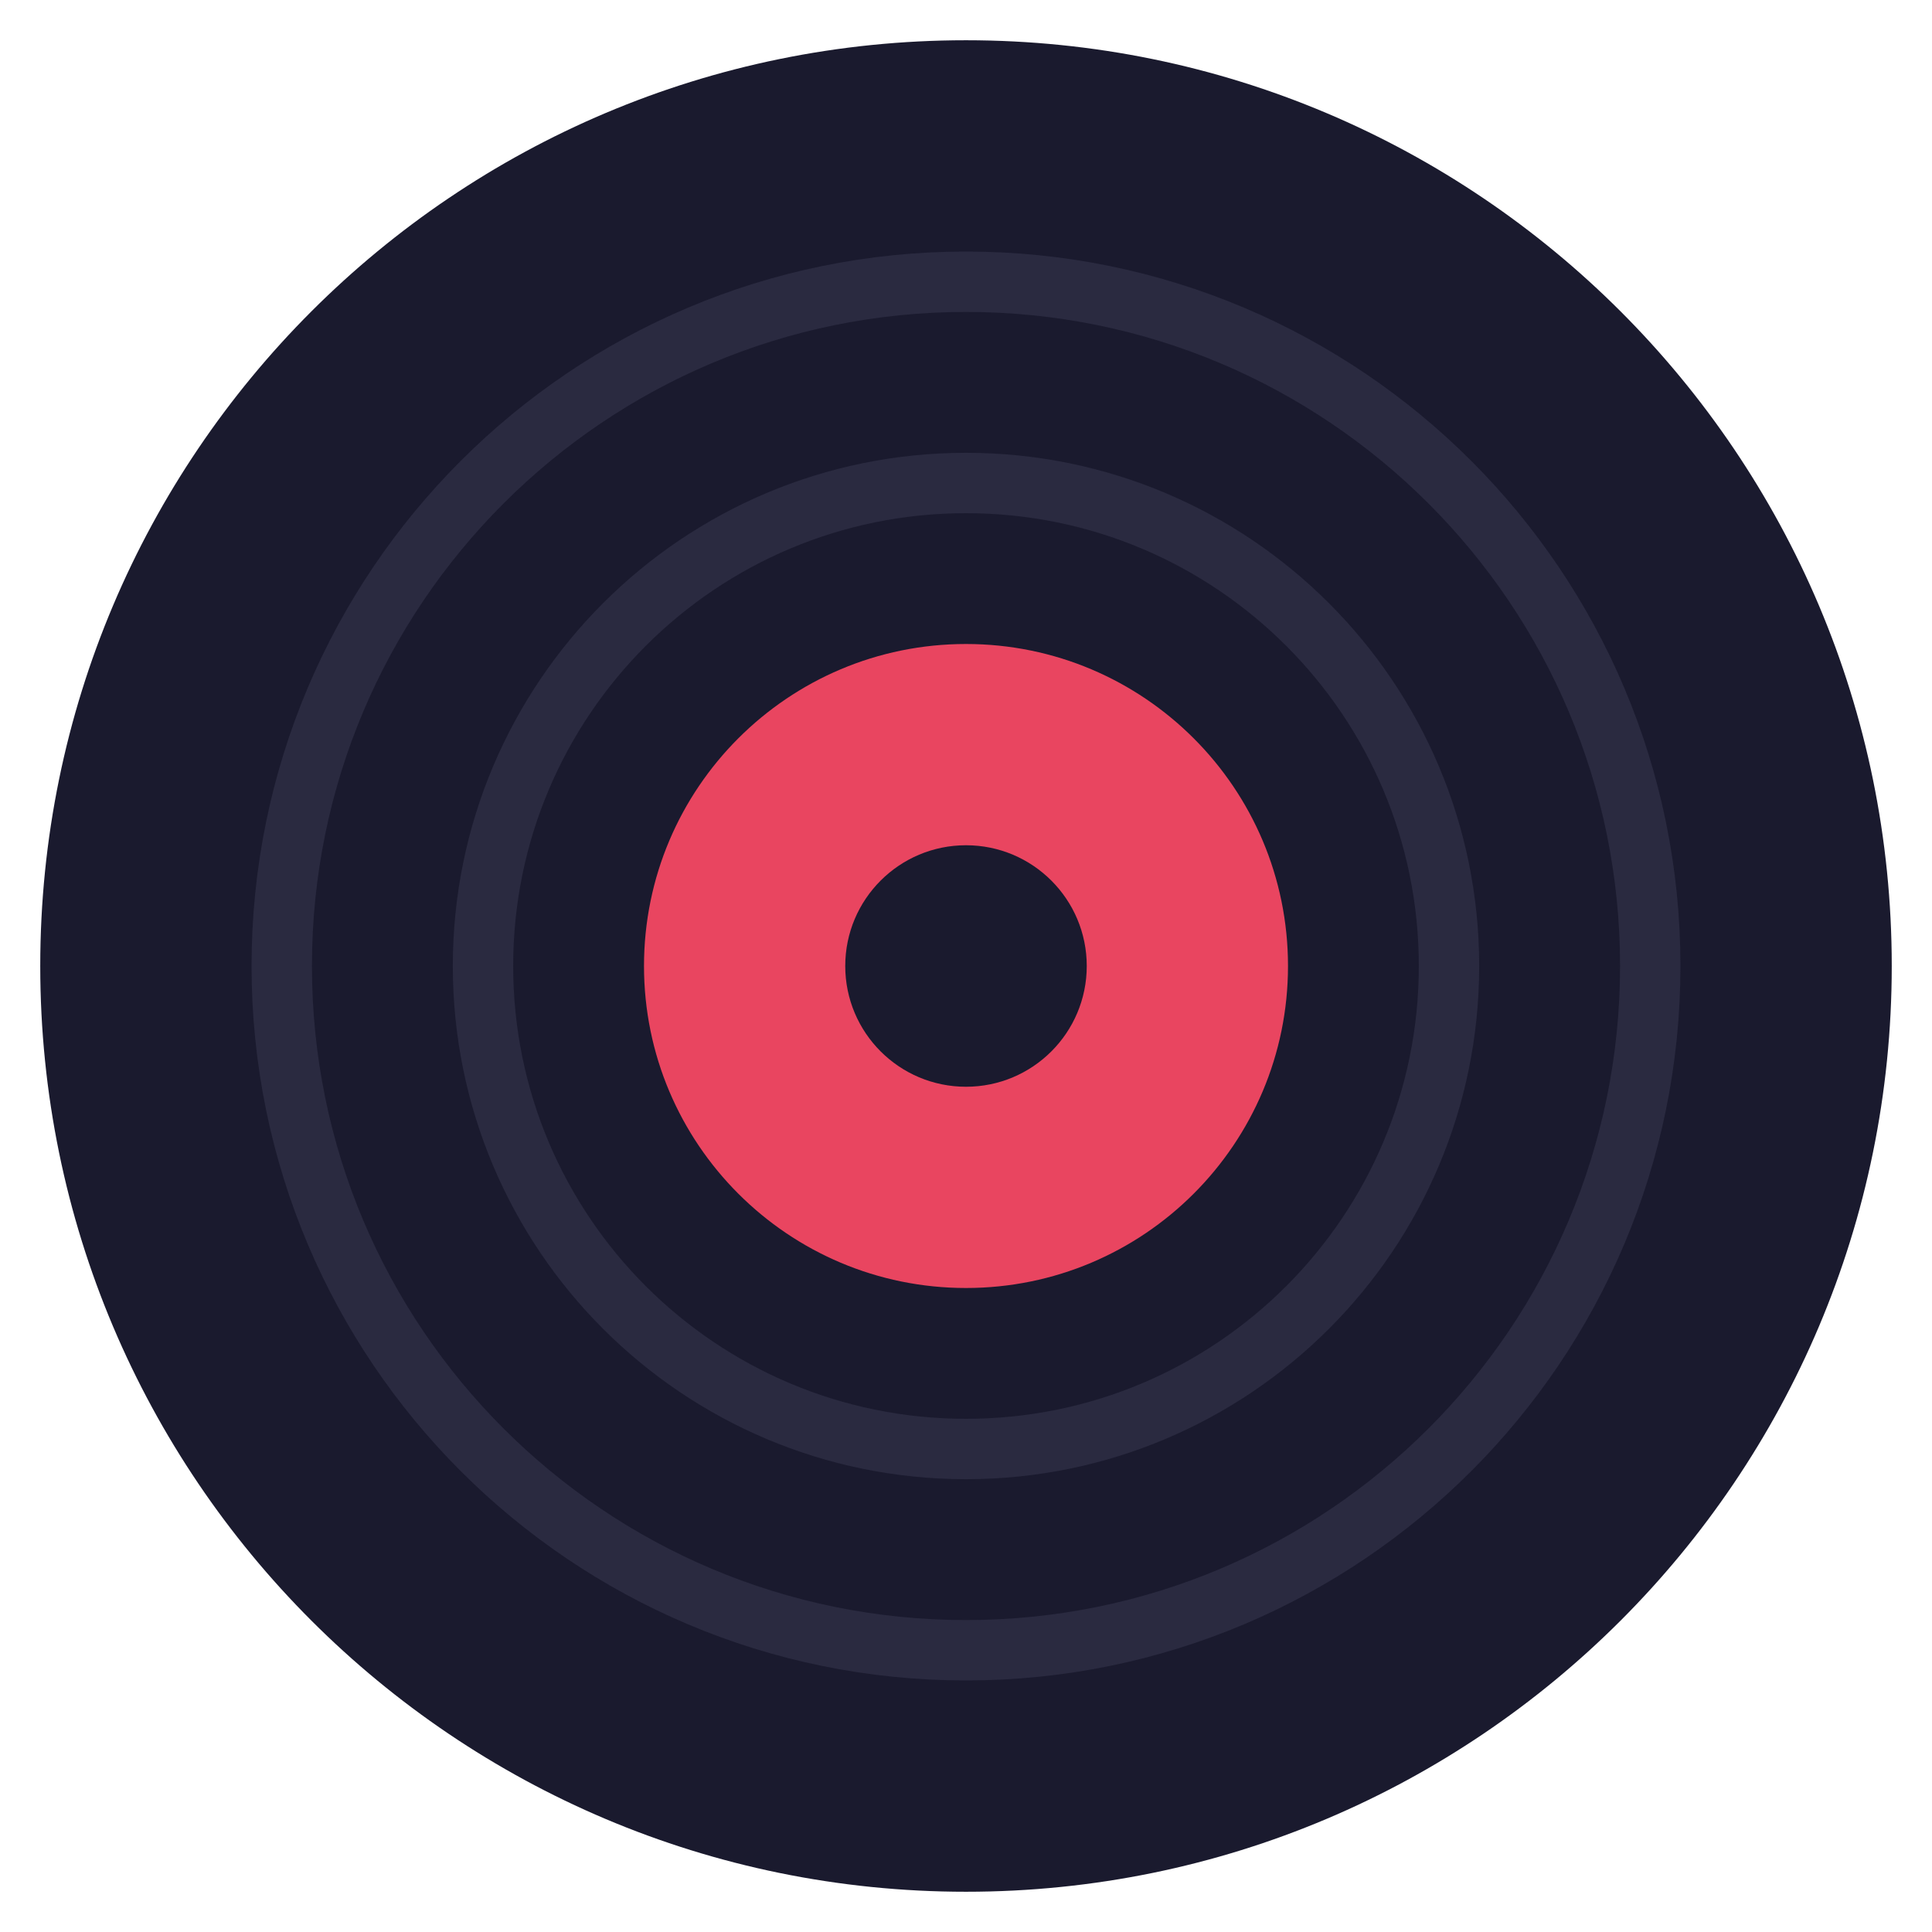
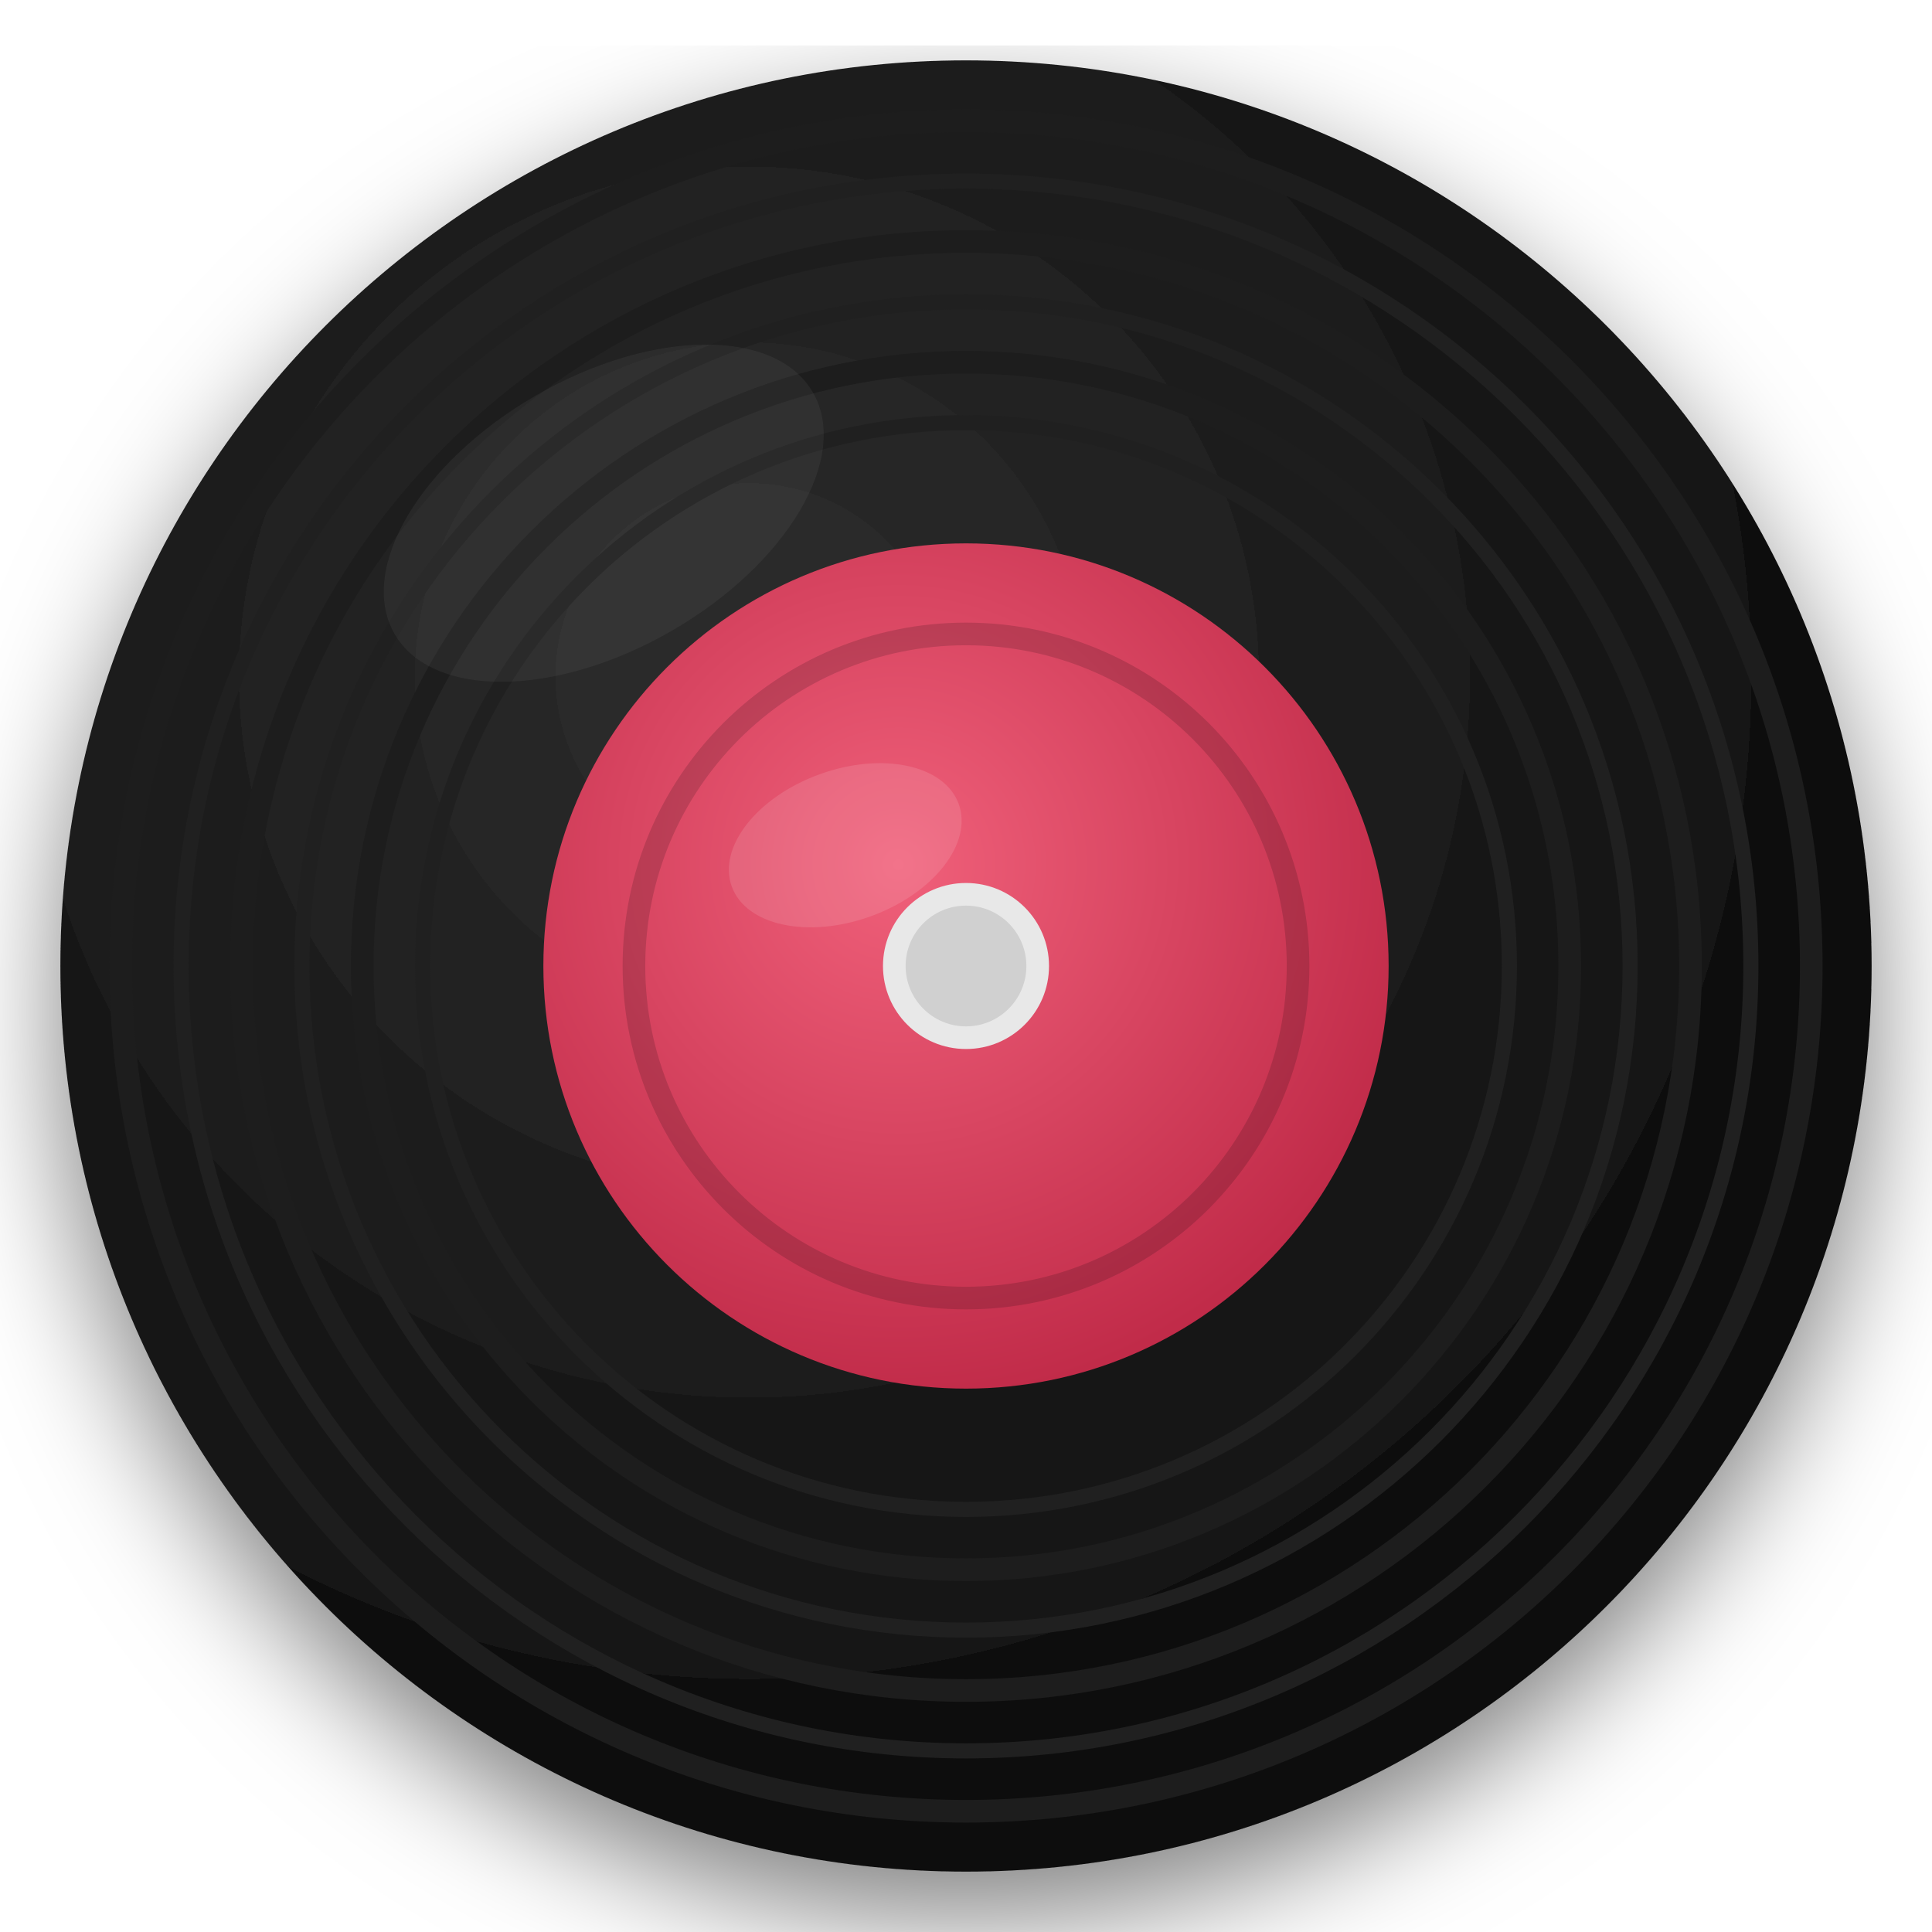
- <svg xmlns="http://www.w3.org/2000/svg" viewBox="0 0 48 48">
-   <circle cx="24" cy="24" r="23" fill="#1a1a2e" />
-   <circle cx="24" cy="24" r="17" fill="none" stroke="#2a2a40" stroke-width="1.5" />
-   <circle cx="24" cy="24" r="12" fill="none" stroke="#2a2a40" stroke-width="1.5" />
-   <circle cx="24" cy="24" r="8" fill="#e94560" />
-   <circle cx="24" cy="24" r="3" fill="#1a1a2e" />
+ <svg xmlns="http://www.w3.org/2000/svg" viewBox="0 0 128 128">
+   <defs>
+     <radialGradient id="vinyl-grad" cx="38%" cy="34%" r="70%">
+       <stop offset="0%" stop-color="#2e2e2e" />
+       <stop offset="100%" stop-color="#0a0a0a" />
+     </radialGradient>
+     <radialGradient id="label-grad" cx="42%" cy="38%" r="65%">
+       <stop offset="0%" stop-color="#f0607a" />
+       <stop offset="100%" stop-color="#c02a48" />
+     </radialGradient>
+     <filter id="shadow" x="-5%" y="-5%" width="115%" height="115%">
+       <feDropShadow dx="0" dy="3" stdDeviation="4" flood-color="#000" flood-opacity="0.5" />
+     </filter>
+   </defs>
+   <circle cx="64" cy="64" r="60" fill="url(#vinyl-grad)" filter="url(#shadow)" />
+   <circle cx="64" cy="64" r="56" fill="none" stroke="#1d1d1d" stroke-width="1.5" />
+   <circle cx="64" cy="64" r="52" fill="none" stroke="#202020" stroke-width="1" />
+   <circle cx="64" cy="64" r="48" fill="none" stroke="#1d1d1d" stroke-width="1.5" />
+   <circle cx="64" cy="64" r="44" fill="none" stroke="#202020" stroke-width="1" />
+   <circle cx="64" cy="64" r="40" fill="none" stroke="#1d1d1d" stroke-width="1.5" />
+   <circle cx="64" cy="64" r="36" fill="none" stroke="#202020" stroke-width="1" />
+   <circle cx="64" cy="64" r="28" fill="url(#label-grad)" />
+   <circle cx="64" cy="64" r="22" fill="none" stroke="rgba(0,0,0,0.15)" stroke-width="1.5" />
+   <circle cx="64" cy="64" r="5.5" fill="#e8e8e8" />
+   <circle cx="64" cy="64" r="4" fill="#d0d0d0" />
+   <ellipse cx="40" cy="34" rx="16" ry="9" fill="rgba(255,255,255,0.05)" transform="rotate(-30 40 34)" />
+   <ellipse cx="56" cy="56" rx="8" ry="5" fill="rgba(255,255,255,0.12)" transform="rotate(-20 56 56)" />
</svg>
